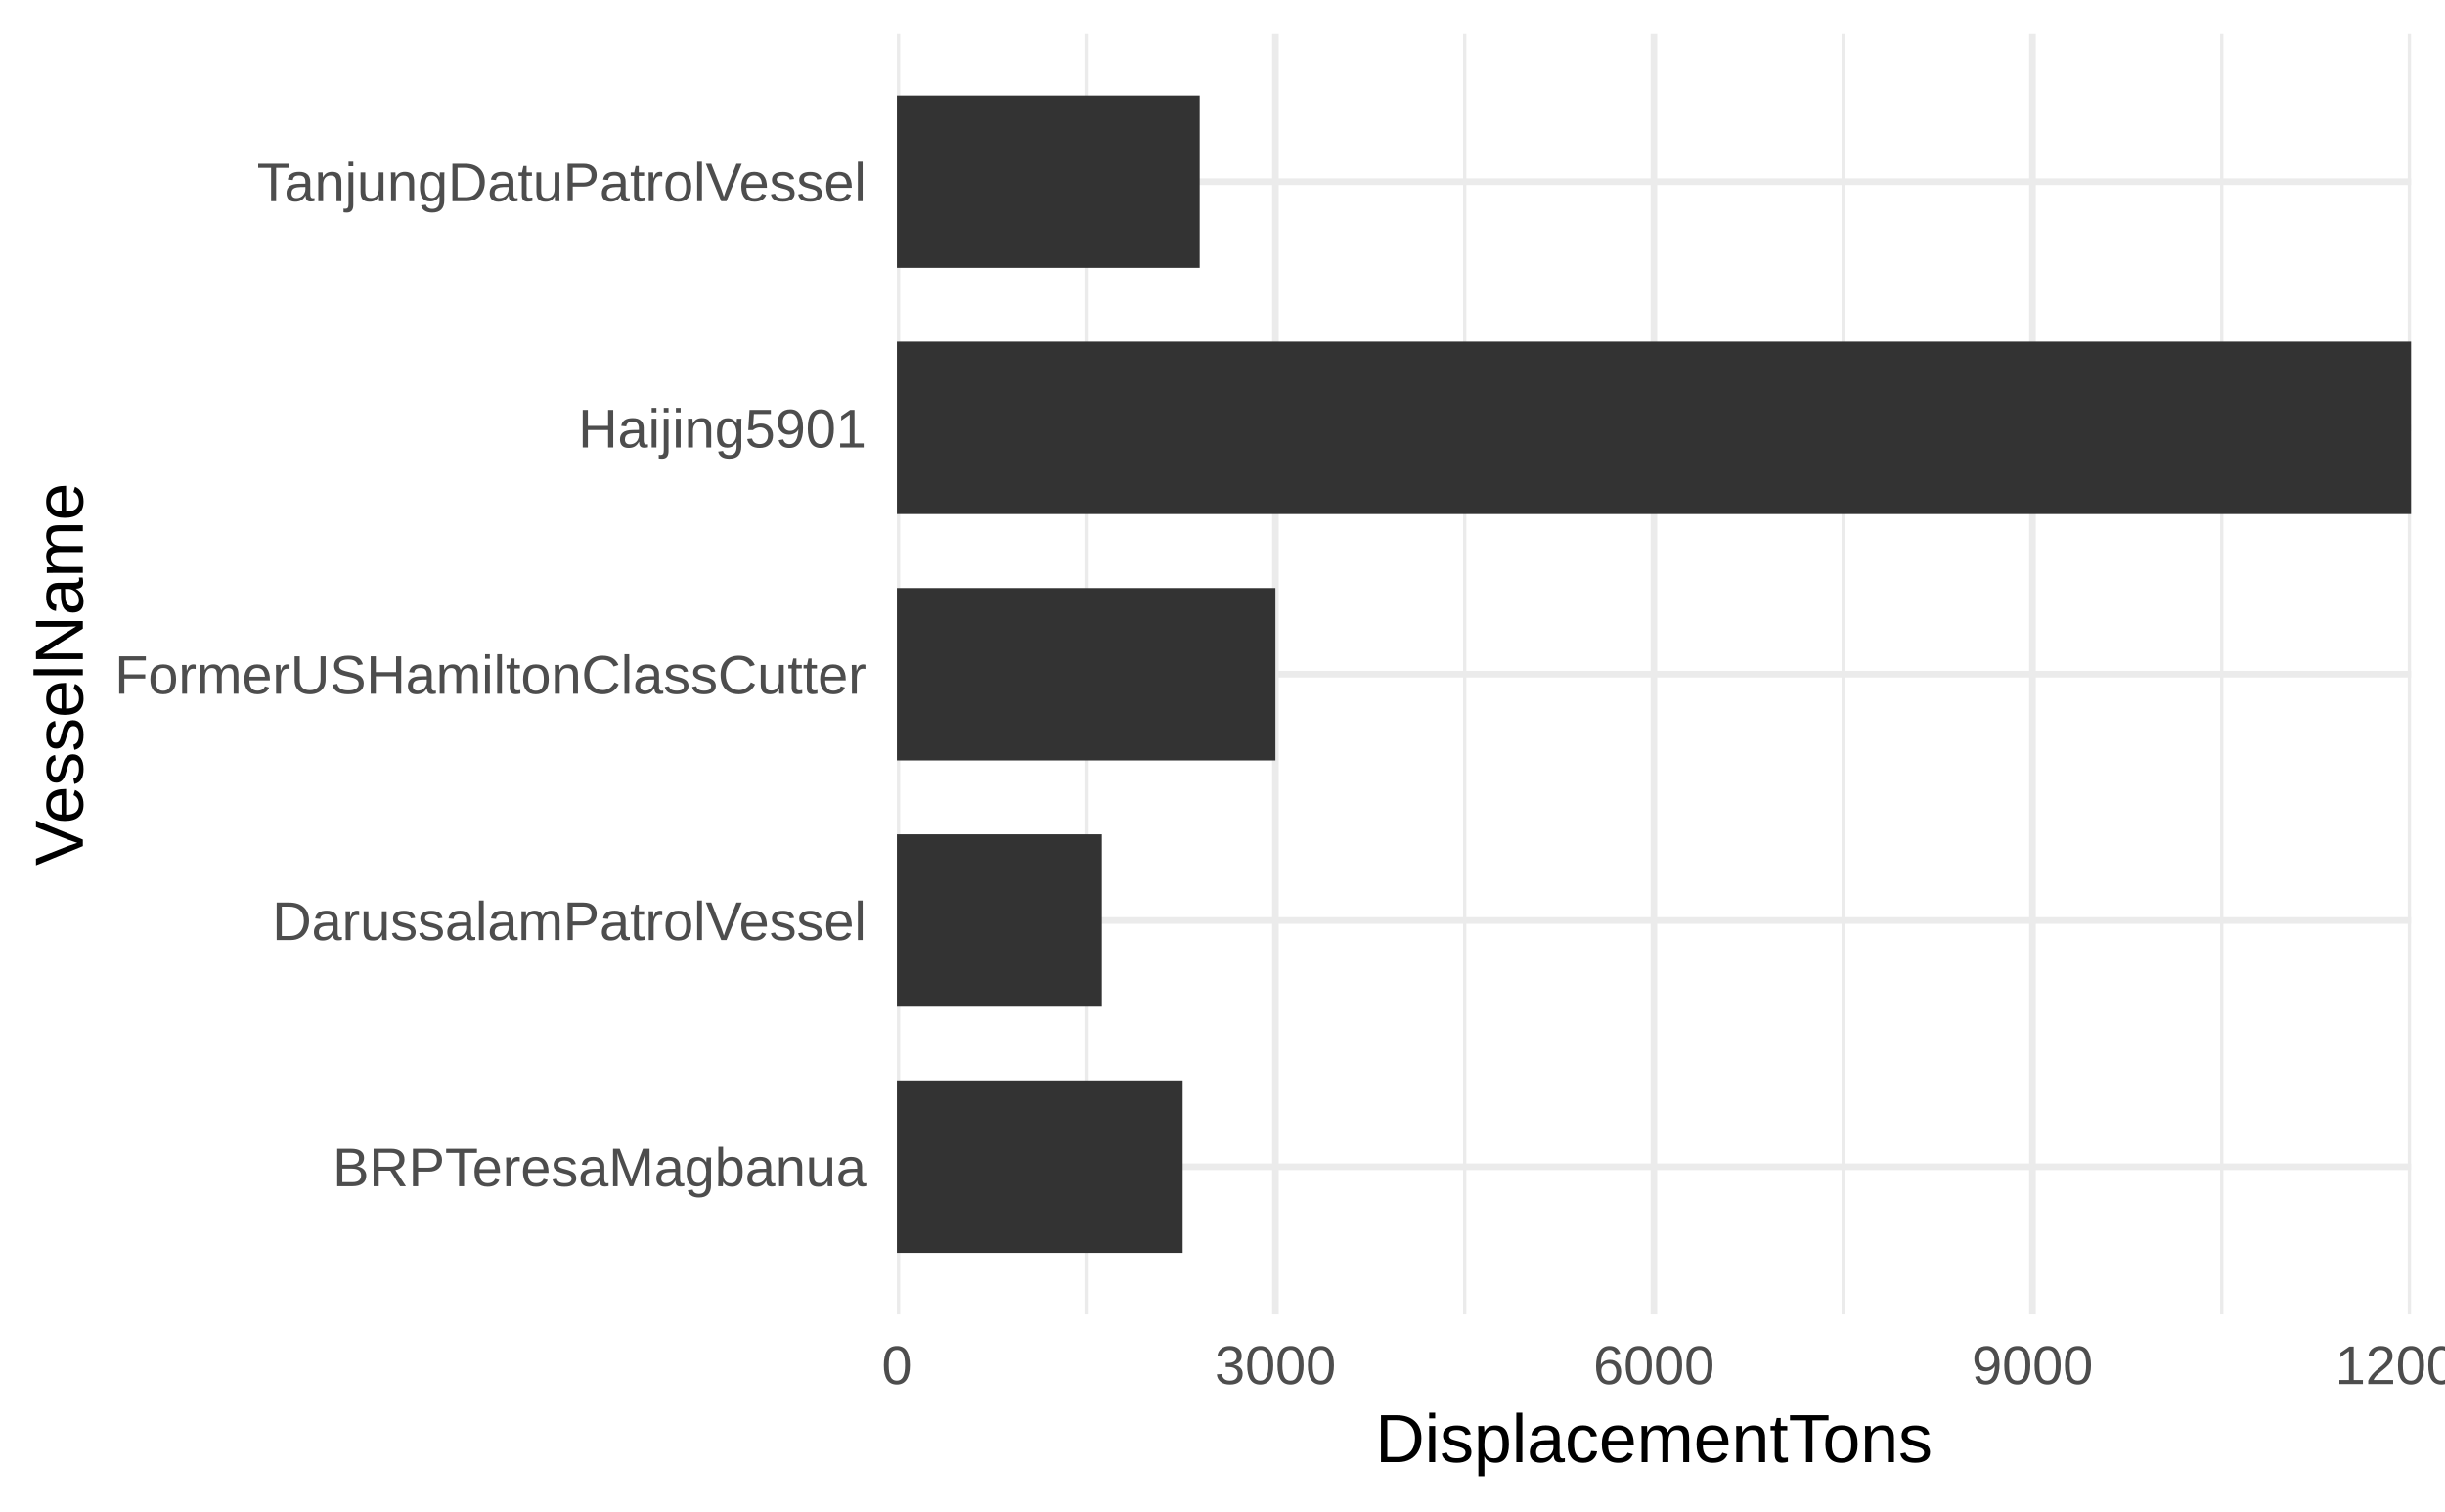
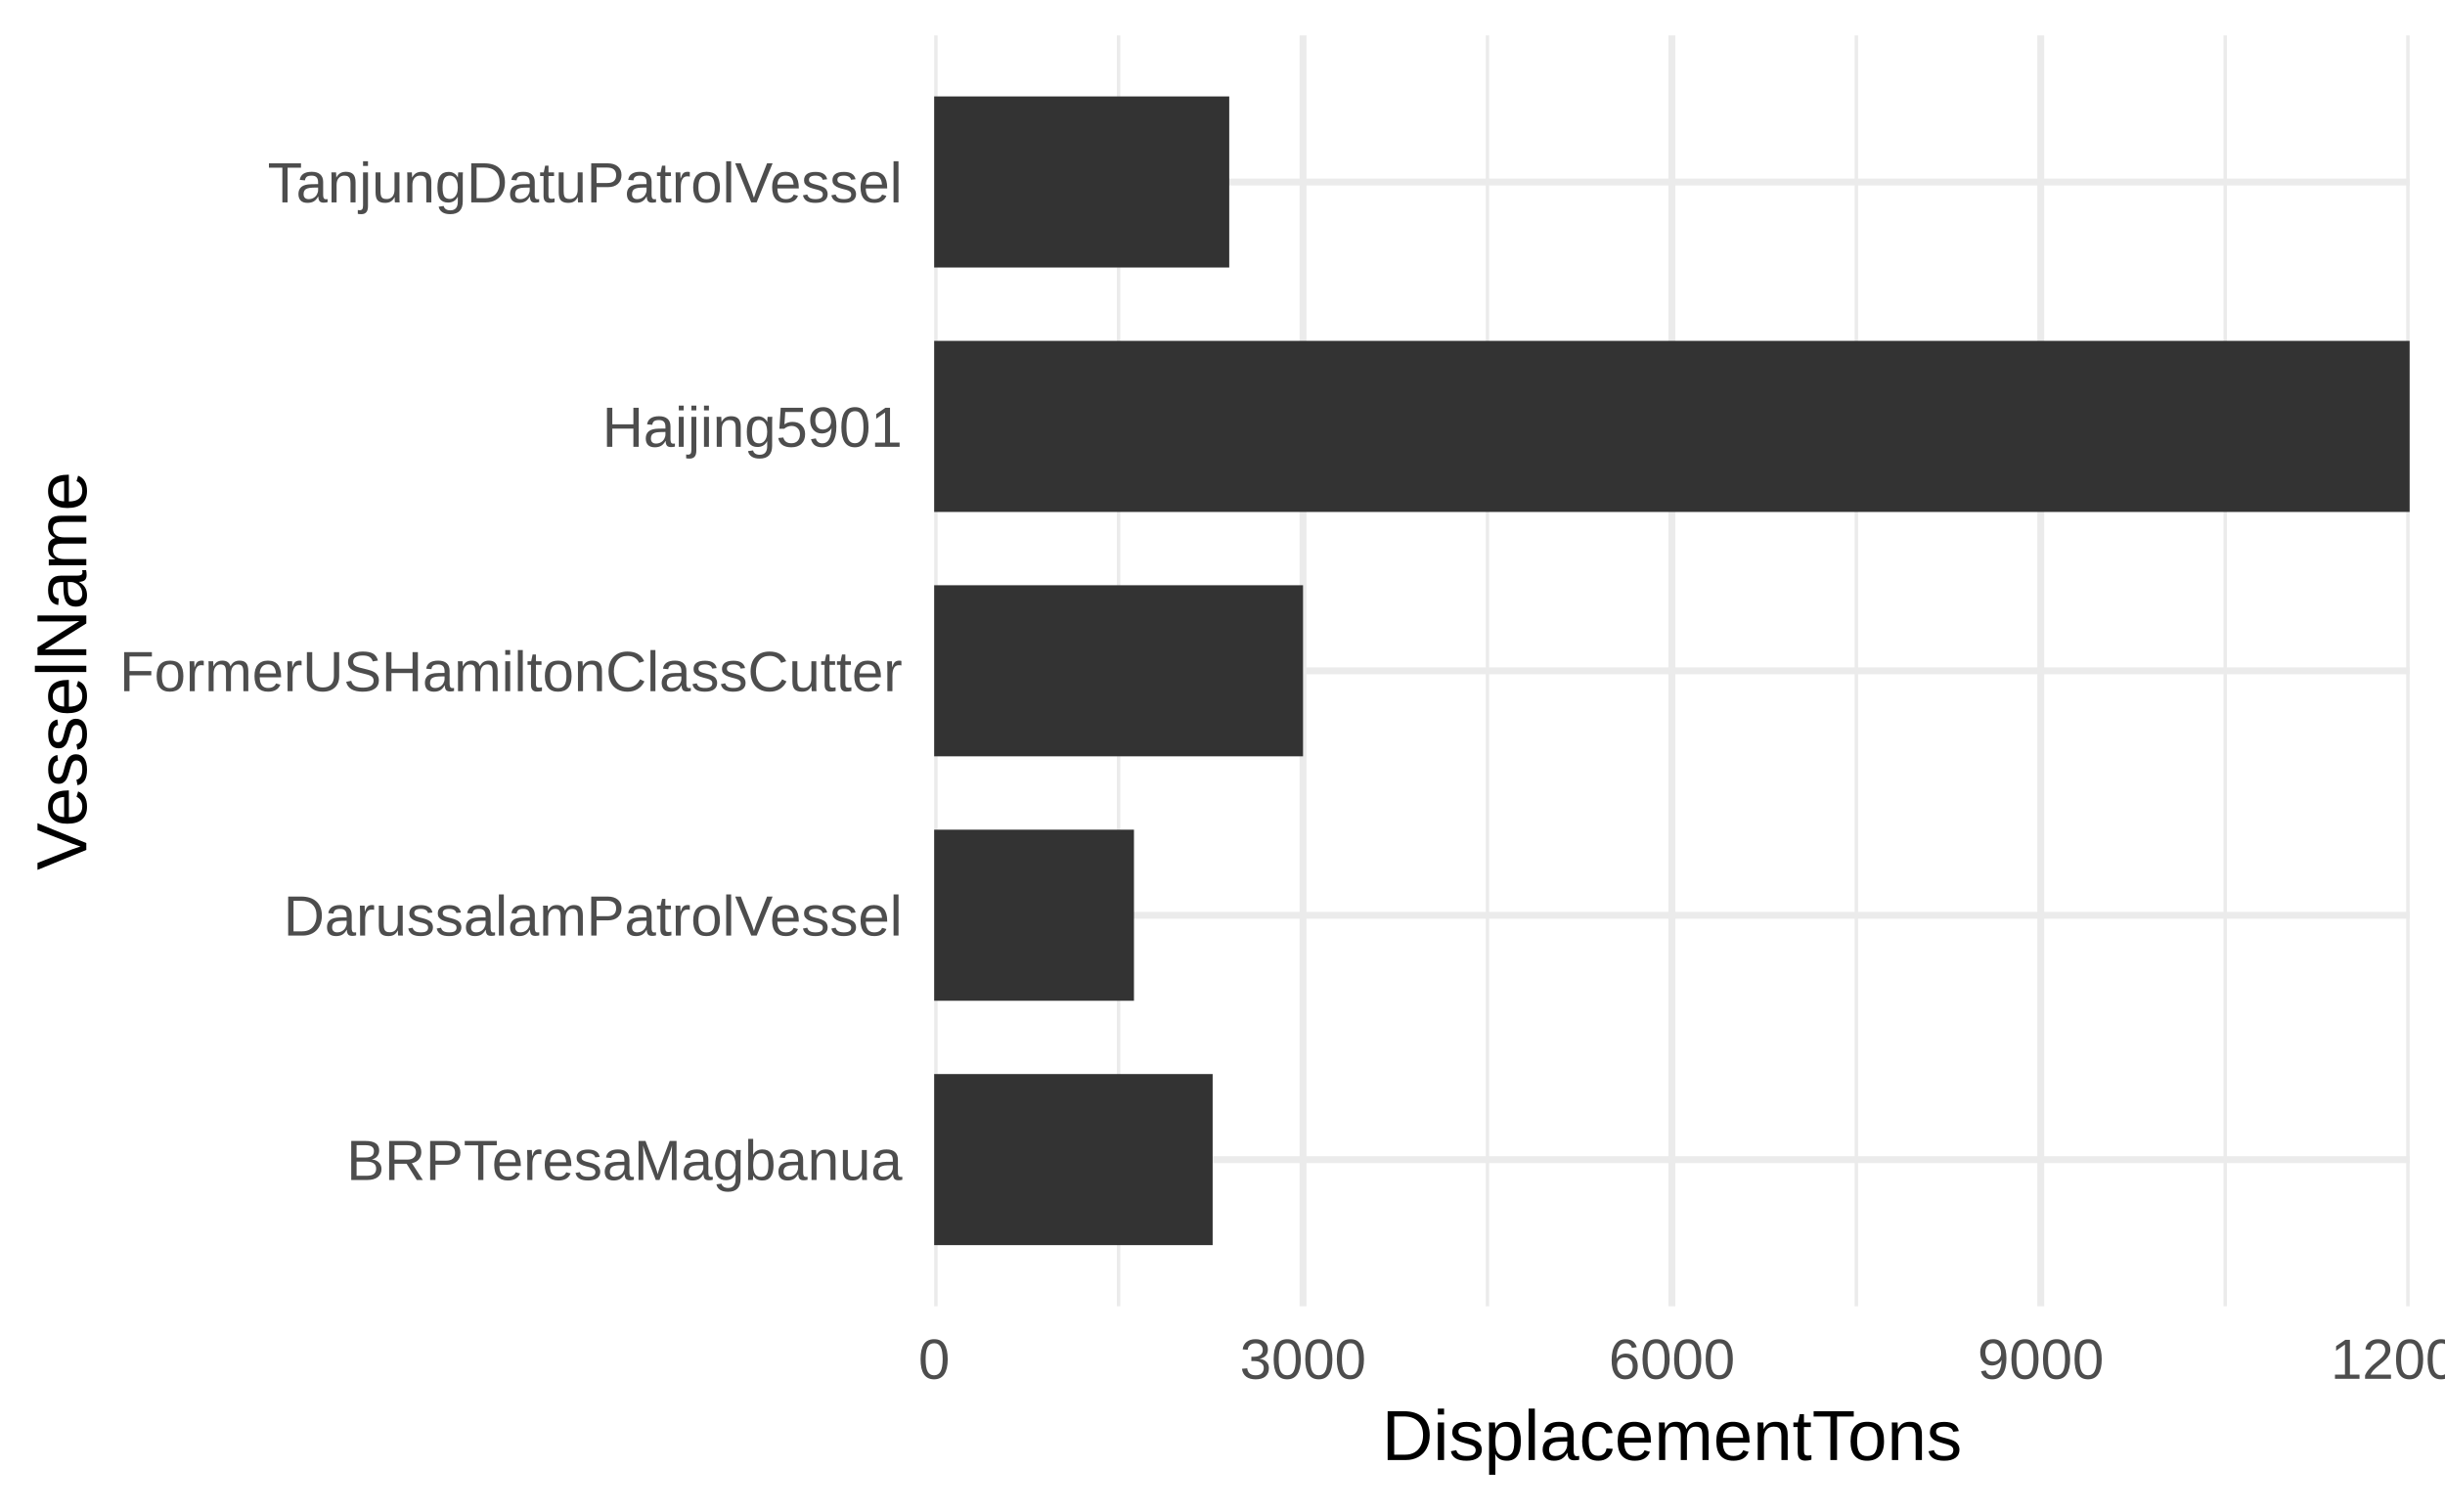
- <svg xmlns="http://www.w3.org/2000/svg" class="svglite" width="394.50pt" height="243.82pt" viewBox="0 0 394.50 243.82">
+ <svg xmlns="http://www.w3.org/2000/svg" class="svglite" width="378.75pt" height="234.09pt" viewBox="0 0 378.75 234.09">
  <defs>
    <style type="text/css">
    .svglite line, .svglite polyline, .svglite polygon, .svglite path, .svglite rect, .svglite circle {
      fill: none;
      stroke: #000000;
      stroke-linecap: round;
      stroke-linejoin: round;
      stroke-miterlimit: 10.00;
    }
    .svglite text {
      white-space: pre;
    }
  </style>
  </defs>
  <rect width="100%" height="100%" style="stroke: none; fill: none;" />
  <defs>
-     <clipPath id="cpMC4wMHwzOTQuNTB8MC4wMHwyNDMuODI=">
-       <rect x="0.00" y="0.00" width="394.50" height="243.82" />
+     <clipPath id="cpMC4wMHwzNzguNzV8MC4wMHwyMzQuMDk=">
+       <rect x="0.00" y="0.00" width="378.75" height="234.09" />
    </clipPath>
  </defs>
-   <g clip-path="url(#cpMC4wMHwzOTQuNTB8MC4wMHwyNDMuODI=)">
+   <g clip-path="url(#cpMC4wMHwzNzguNzV8MC4wMHwyMzQuMDk=)">
</g>
  <defs>
-     <clipPath id="cpMTQ0LjcxfDM4OS4wMnw1LjQ4fDIxMi4wOQ==">
-       <rect x="144.71" y="5.48" width="244.31" height="206.61" />
+     <clipPath id="cpMTQ0LjcxfDM3My4yN3w1LjQ4fDIwMi4zNQ==">
+       <rect x="144.71" y="5.48" width="228.56" height="196.87" />
    </clipPath>
  </defs>
-   <g clip-path="url(#cpMTQ0LjcxfDM4OS4wMnw1LjQ4fDIxMi4wOQ==)">
-     <polyline points="175.25,212.09 175.25,5.48 " style="stroke-width: 0.53; stroke: #EBEBEB; stroke-linecap: butt;" />
-     <polyline points="236.33,212.09 236.33,5.48 " style="stroke-width: 0.53; stroke: #EBEBEB; stroke-linecap: butt;" />
-     <polyline points="297.40,212.09 297.40,5.48 " style="stroke-width: 0.53; stroke: #EBEBEB; stroke-linecap: butt;" />
-     <polyline points="358.48,212.09 358.48,5.48 " style="stroke-width: 0.53; stroke: #EBEBEB; stroke-linecap: butt;" />
-     <polyline points="144.71,188.25 389.02,188.25 " style="stroke-width: 1.07; stroke: #EBEBEB; stroke-linecap: butt;" />
-     <polyline points="144.71,148.51 389.02,148.51 " style="stroke-width: 1.07; stroke: #EBEBEB; stroke-linecap: butt;" />
-     <polyline points="144.71,108.78 389.02,108.78 " style="stroke-width: 1.07; stroke: #EBEBEB; stroke-linecap: butt;" />
-     <polyline points="144.71,69.05 389.02,69.05 " style="stroke-width: 1.07; stroke: #EBEBEB; stroke-linecap: butt;" />
-     <polyline points="144.71,29.32 389.02,29.32 " style="stroke-width: 1.07; stroke: #EBEBEB; stroke-linecap: butt;" />
-     <polyline points="144.71,212.09 144.71,5.48 " style="stroke-width: 1.07; stroke: #EBEBEB; stroke-linecap: butt;" />
-     <polyline points="205.79,212.09 205.79,5.48 " style="stroke-width: 1.07; stroke: #EBEBEB; stroke-linecap: butt;" />
-     <polyline points="266.86,212.09 266.86,5.48 " style="stroke-width: 1.07; stroke: #EBEBEB; stroke-linecap: butt;" />
-     <polyline points="327.94,212.09 327.94,5.48 " style="stroke-width: 1.07; stroke: #EBEBEB; stroke-linecap: butt;" />
-     <polyline points="389.02,212.09 389.02,5.48 " style="stroke-width: 1.07; stroke: #EBEBEB; stroke-linecap: butt;" />
-     <rect x="144.71" y="55.14" width="244.31" height="27.81" style="stroke-width: 0.21; stroke: none; stroke-linecap: butt; stroke-linejoin: miter; fill: #333333;" />
-     <rect x="144.71" y="94.88" width="61.08" height="27.81" style="stroke-width: 0.21; stroke: none; stroke-linecap: butt; stroke-linejoin: miter; fill: #333333;" />
-     <rect x="144.71" y="174.34" width="46.11" height="27.81" style="stroke-width: 0.21; stroke: none; stroke-linecap: butt; stroke-linejoin: miter; fill: #333333;" />
-     <rect x="144.71" y="134.61" width="33.08" height="27.81" style="stroke-width: 0.21; stroke: none; stroke-linecap: butt; stroke-linejoin: miter; fill: #333333;" />
-     <rect x="144.71" y="15.41" width="48.86" height="27.81" style="stroke-width: 0.21; stroke: none; stroke-linecap: butt; stroke-linejoin: miter; fill: #333333;" />
+   <g clip-path="url(#cpMTQ0LjcxfDM3My4yN3w1LjQ4fDIwMi4zNQ==)">
+     <polyline points="173.28,202.35 173.28,5.48 " style="stroke-width: 0.53; stroke: #EBEBEB; stroke-linecap: butt;" />
+     <polyline points="230.42,202.35 230.42,5.48 " style="stroke-width: 0.53; stroke: #EBEBEB; stroke-linecap: butt;" />
+     <polyline points="287.56,202.35 287.56,5.48 " style="stroke-width: 0.53; stroke: #EBEBEB; stroke-linecap: butt;" />
+     <polyline points="344.70,202.35 344.70,5.48 " style="stroke-width: 0.53; stroke: #EBEBEB; stroke-linecap: butt;" />
+     <polyline points="144.71,179.64 373.27,179.64 " style="stroke-width: 1.07; stroke: #EBEBEB; stroke-linecap: butt;" />
+     <polyline points="144.71,141.78 373.27,141.78 " style="stroke-width: 1.07; stroke: #EBEBEB; stroke-linecap: butt;" />
+     <polyline points="144.71,103.92 373.27,103.92 " style="stroke-width: 1.07; stroke: #EBEBEB; stroke-linecap: butt;" />
+     <polyline points="144.71,66.06 373.27,66.06 " style="stroke-width: 1.07; stroke: #EBEBEB; stroke-linecap: butt;" />
+     <polyline points="144.71,28.20 373.27,28.20 " style="stroke-width: 1.07; stroke: #EBEBEB; stroke-linecap: butt;" />
+     <polyline points="144.71,202.35 144.71,5.48 " style="stroke-width: 1.07; stroke: #EBEBEB; stroke-linecap: butt;" />
+     <polyline points="201.85,202.35 201.85,5.48 " style="stroke-width: 1.07; stroke: #EBEBEB; stroke-linecap: butt;" />
+     <polyline points="258.99,202.35 258.99,5.48 " style="stroke-width: 1.07; stroke: #EBEBEB; stroke-linecap: butt;" />
+     <polyline points="316.13,202.35 316.13,5.48 " style="stroke-width: 1.07; stroke: #EBEBEB; stroke-linecap: butt;" />
+     <polyline points="373.27,202.35 373.27,5.48 " style="stroke-width: 1.07; stroke: #EBEBEB; stroke-linecap: butt;" />
+     <rect x="144.71" y="52.80" width="228.56" height="26.50" style="stroke-width: 0.21; stroke: none; stroke-linecap: butt; stroke-linejoin: miter; fill: #333333;" />
+     <rect x="144.71" y="90.66" width="57.14" height="26.50" style="stroke-width: 0.21; stroke: none; stroke-linecap: butt; stroke-linejoin: miter; fill: #333333;" />
+     <rect x="144.71" y="166.38" width="43.14" height="26.50" style="stroke-width: 0.21; stroke: none; stroke-linecap: butt; stroke-linejoin: miter; fill: #333333;" />
+     <rect x="144.71" y="128.52" width="30.95" height="26.50" style="stroke-width: 0.21; stroke: none; stroke-linecap: butt; stroke-linejoin: miter; fill: #333333;" />
+     <rect x="144.71" y="14.94" width="45.71" height="26.50" style="stroke-width: 0.21; stroke: none; stroke-linecap: butt; stroke-linejoin: miter; fill: #333333;" />
  </g>
-   <g clip-path="url(#cpMC4wMHwzOTQuNTB8MC4wMHwyNDMuODI=)">
-     <text x="139.78" y="191.40" text-anchor="end" style="font-size: 8.80px;fill: #4D4D4D; font-family: &quot;Arial&quot;;" textLength="87.08px" lengthAdjust="spacingAndGlyphs">BRPTeresaMagbanua</text>
-     <text x="139.78" y="151.67" text-anchor="end" style="font-size: 8.80px;fill: #4D4D4D; font-family: &quot;Arial&quot;;" textLength="96.34px" lengthAdjust="spacingAndGlyphs">DarussalamPatrolVessel</text>
-     <text x="139.78" y="111.94" text-anchor="end" style="font-size: 8.80px;fill: #4D4D4D; font-family: &quot;Arial&quot;;" textLength="121.23px" lengthAdjust="spacingAndGlyphs">FormerUSHamiltonClassCutter</text>
-     <text x="139.78" y="72.20" text-anchor="end" style="font-size: 8.80px;fill: #4D4D4D; font-family: &quot;Arial&quot;;" textLength="46.48px" lengthAdjust="spacingAndGlyphs">Haijing5901</text>
-     <text x="139.78" y="32.47" text-anchor="end" style="font-size: 8.80px;fill: #4D4D4D; font-family: &quot;Arial&quot;;" textLength="99.78px" lengthAdjust="spacingAndGlyphs">TanjungDatuPatrolVessel</text>
-     <text x="144.71" y="223.32" text-anchor="middle" style="font-size: 8.80px;fill: #4D4D4D; font-family: &quot;Arial&quot;;" textLength="4.90px" lengthAdjust="spacingAndGlyphs">0</text>
-     <text x="205.79" y="223.32" text-anchor="middle" style="font-size: 8.80px;fill: #4D4D4D; font-family: &quot;Arial&quot;;" textLength="19.58px" lengthAdjust="spacingAndGlyphs">3000</text>
-     <text x="266.86" y="223.32" text-anchor="middle" style="font-size: 8.80px;fill: #4D4D4D; font-family: &quot;Arial&quot;;" textLength="19.58px" lengthAdjust="spacingAndGlyphs">6000</text>
-     <text x="327.94" y="223.32" text-anchor="middle" style="font-size: 8.80px;fill: #4D4D4D; font-family: &quot;Arial&quot;;" textLength="19.58px" lengthAdjust="spacingAndGlyphs">9000</text>
-     <text x="389.02" y="223.32" text-anchor="middle" style="font-size: 8.80px;fill: #4D4D4D; font-family: &quot;Arial&quot;;" textLength="24.48px" lengthAdjust="spacingAndGlyphs">12000</text>
-     <text x="266.86" y="235.91" text-anchor="middle" style="font-size: 11.00px; font-family: &quot;Arial&quot;;" textLength="91.10px" lengthAdjust="spacingAndGlyphs">DisplacementTons</text>
-     <text transform="translate(13.37,108.78) rotate(-90)" text-anchor="middle" style="font-size: 11.00px; font-family: &quot;Arial&quot;;" textLength="62.37px" lengthAdjust="spacingAndGlyphs">VesselName</text>
+   <g clip-path="url(#cpMC4wMHwzNzguNzV8MC4wMHwyMzQuMDk=)">
+     <text x="139.78" y="182.79" text-anchor="end" style="font-size: 8.80px;fill: #4D4D4D; font-family: &quot;Arial&quot;;" textLength="87.08px" lengthAdjust="spacingAndGlyphs">BRPTeresaMagbanua</text>
+     <text x="139.78" y="144.93" text-anchor="end" style="font-size: 8.80px;fill: #4D4D4D; font-family: &quot;Arial&quot;;" textLength="96.34px" lengthAdjust="spacingAndGlyphs">DarussalamPatrolVessel</text>
+     <text x="139.78" y="107.07" text-anchor="end" style="font-size: 8.80px;fill: #4D4D4D; font-family: &quot;Arial&quot;;" textLength="121.23px" lengthAdjust="spacingAndGlyphs">FormerUSHamiltonClassCutter</text>
+     <text x="139.78" y="69.21" text-anchor="end" style="font-size: 8.80px;fill: #4D4D4D; font-family: &quot;Arial&quot;;" textLength="46.48px" lengthAdjust="spacingAndGlyphs">Haijing5901</text>
+     <text x="139.78" y="31.35" text-anchor="end" style="font-size: 8.80px;fill: #4D4D4D; font-family: &quot;Arial&quot;;" textLength="99.78px" lengthAdjust="spacingAndGlyphs">TanjungDatuPatrolVessel</text>
+     <text x="144.71" y="213.59" text-anchor="middle" style="font-size: 8.80px;fill: #4D4D4D; font-family: &quot;Arial&quot;;" textLength="4.90px" lengthAdjust="spacingAndGlyphs">0</text>
+     <text x="201.85" y="213.59" text-anchor="middle" style="font-size: 8.80px;fill: #4D4D4D; font-family: &quot;Arial&quot;;" textLength="19.58px" lengthAdjust="spacingAndGlyphs">3000</text>
+     <text x="258.99" y="213.59" text-anchor="middle" style="font-size: 8.80px;fill: #4D4D4D; font-family: &quot;Arial&quot;;" textLength="19.58px" lengthAdjust="spacingAndGlyphs">6000</text>
+     <text x="316.13" y="213.59" text-anchor="middle" style="font-size: 8.80px;fill: #4D4D4D; font-family: &quot;Arial&quot;;" textLength="19.58px" lengthAdjust="spacingAndGlyphs">9000</text>
+     <text x="373.27" y="213.59" text-anchor="middle" style="font-size: 8.80px;fill: #4D4D4D; font-family: &quot;Arial&quot;;" textLength="24.48px" lengthAdjust="spacingAndGlyphs">12000</text>
+     <text x="258.99" y="226.17" text-anchor="middle" style="font-size: 11.00px; font-family: &quot;Arial&quot;;" textLength="91.10px" lengthAdjust="spacingAndGlyphs">DisplacementTons</text>
+     <text transform="translate(13.37,103.92) rotate(-90)" text-anchor="middle" style="font-size: 11.00px; font-family: &quot;Arial&quot;;" textLength="62.37px" lengthAdjust="spacingAndGlyphs">VesselName</text>
  </g>
</svg>
